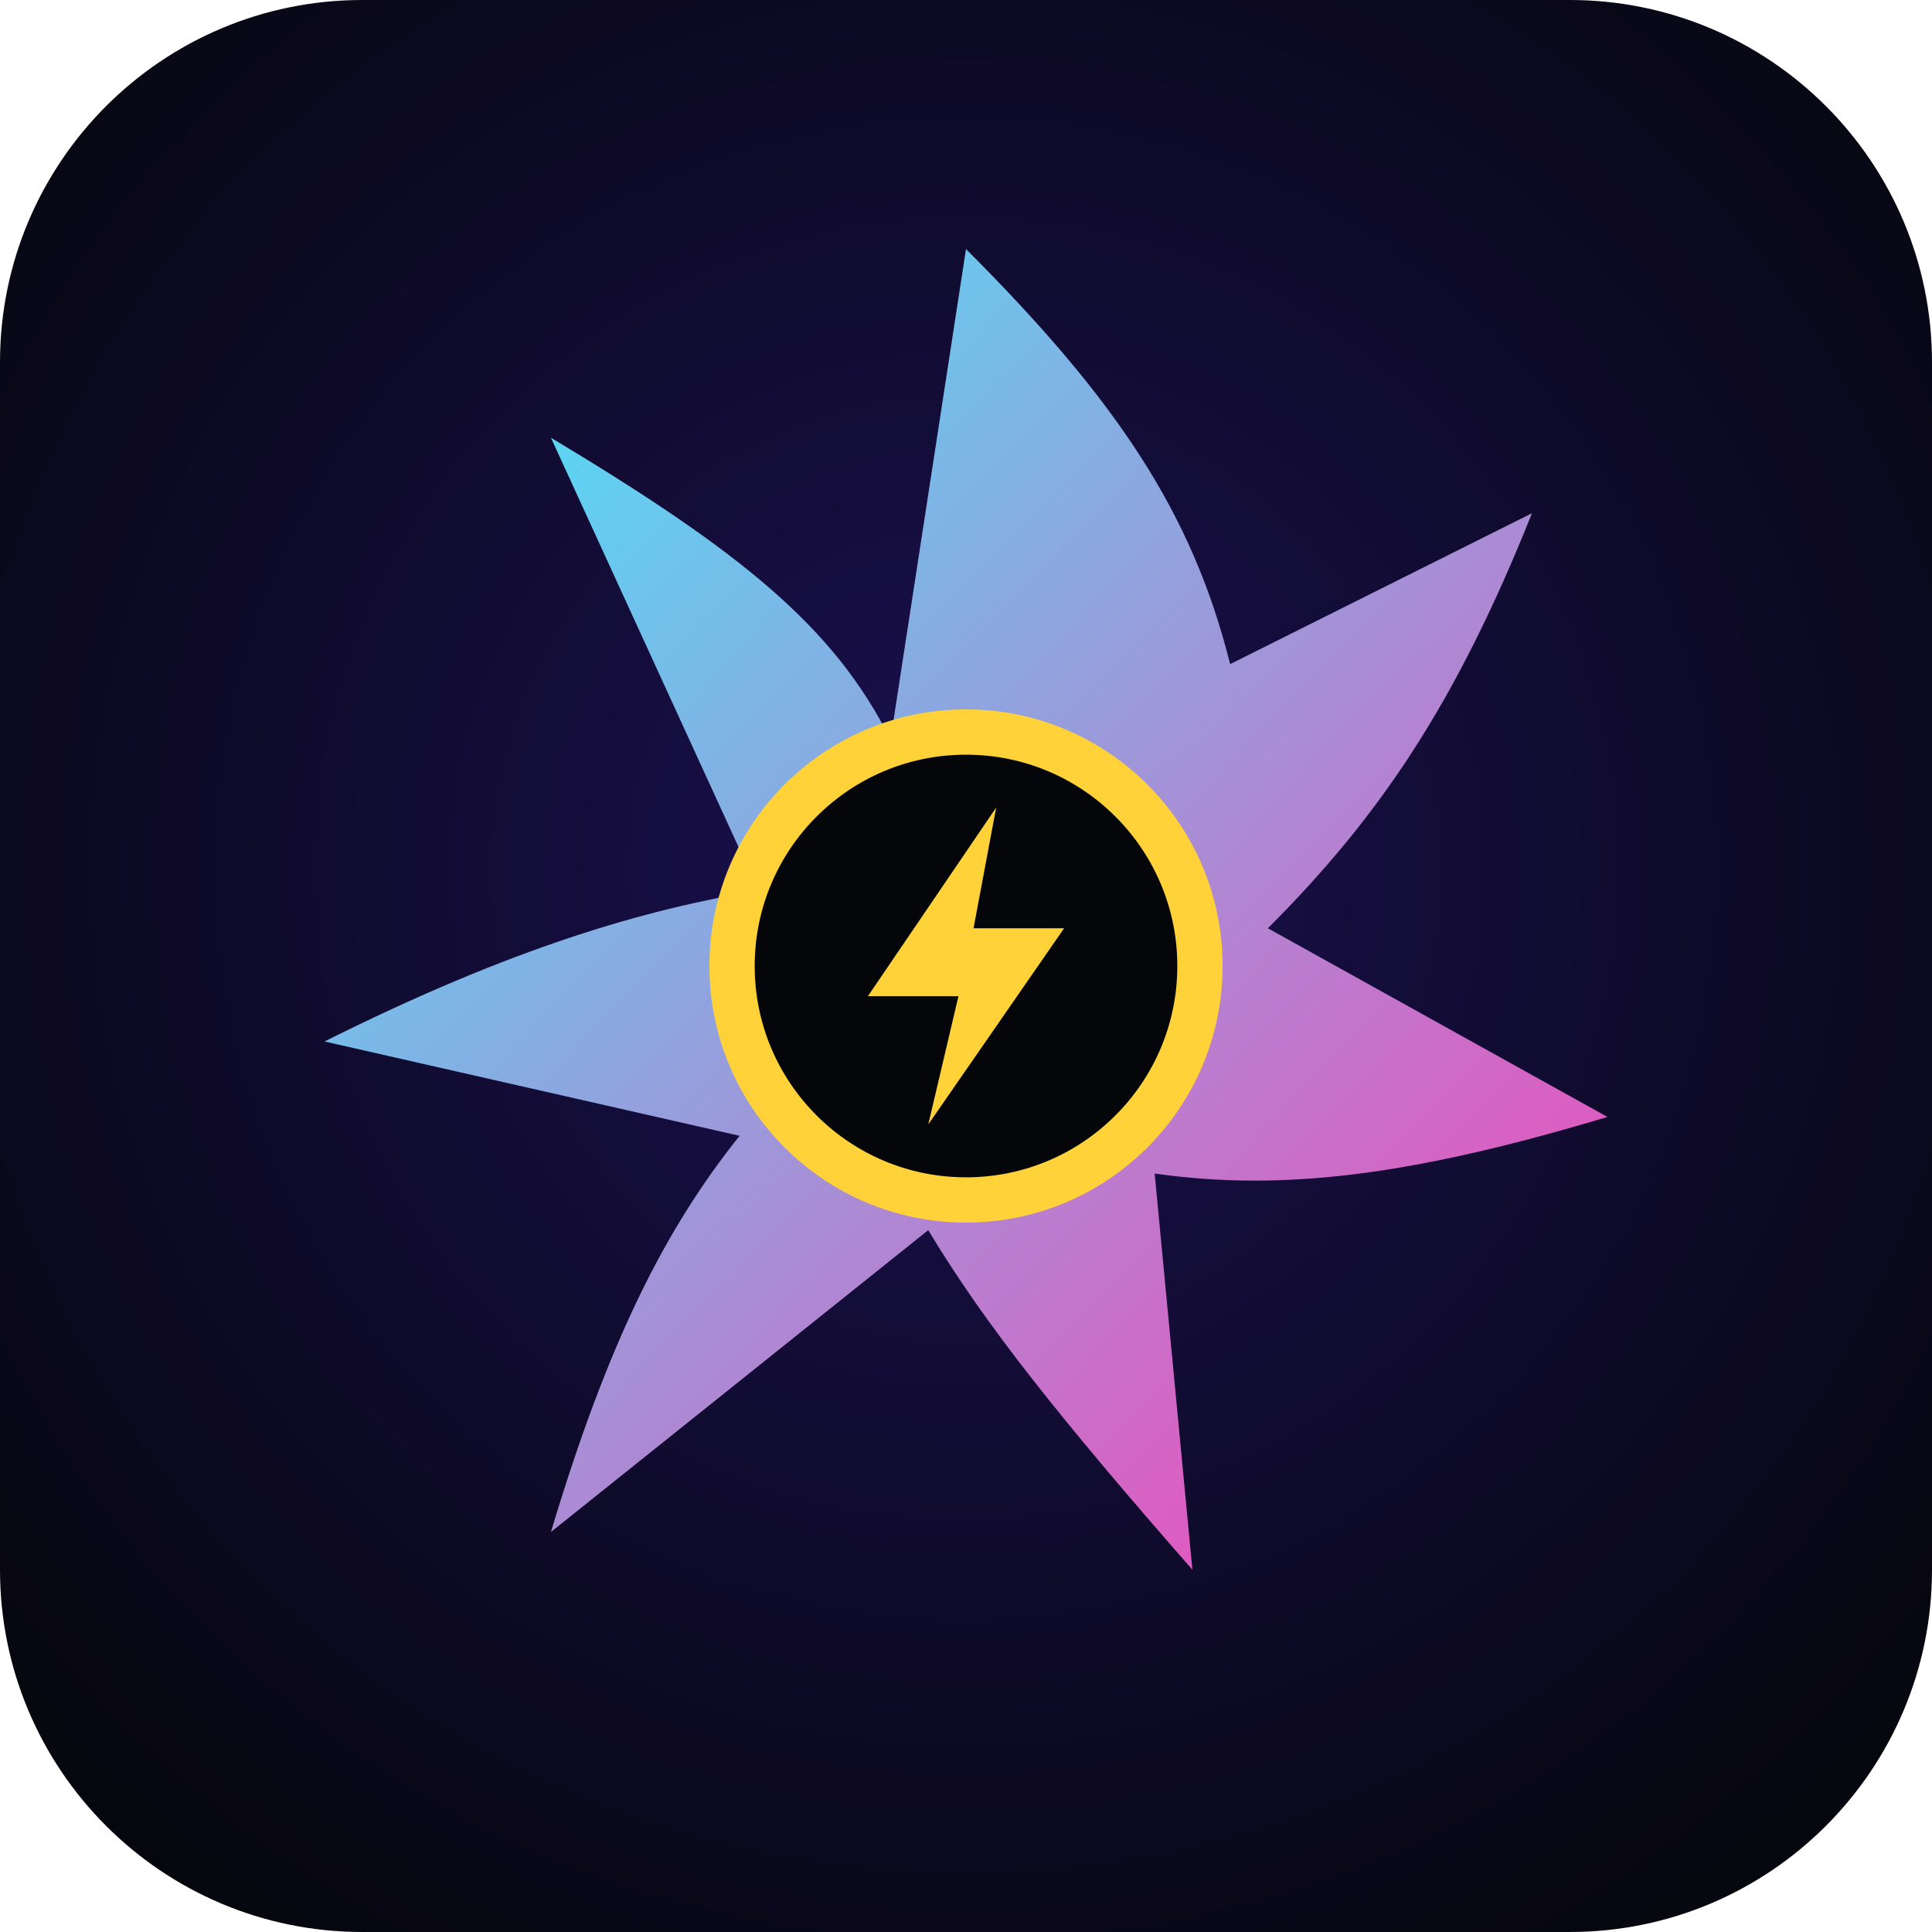
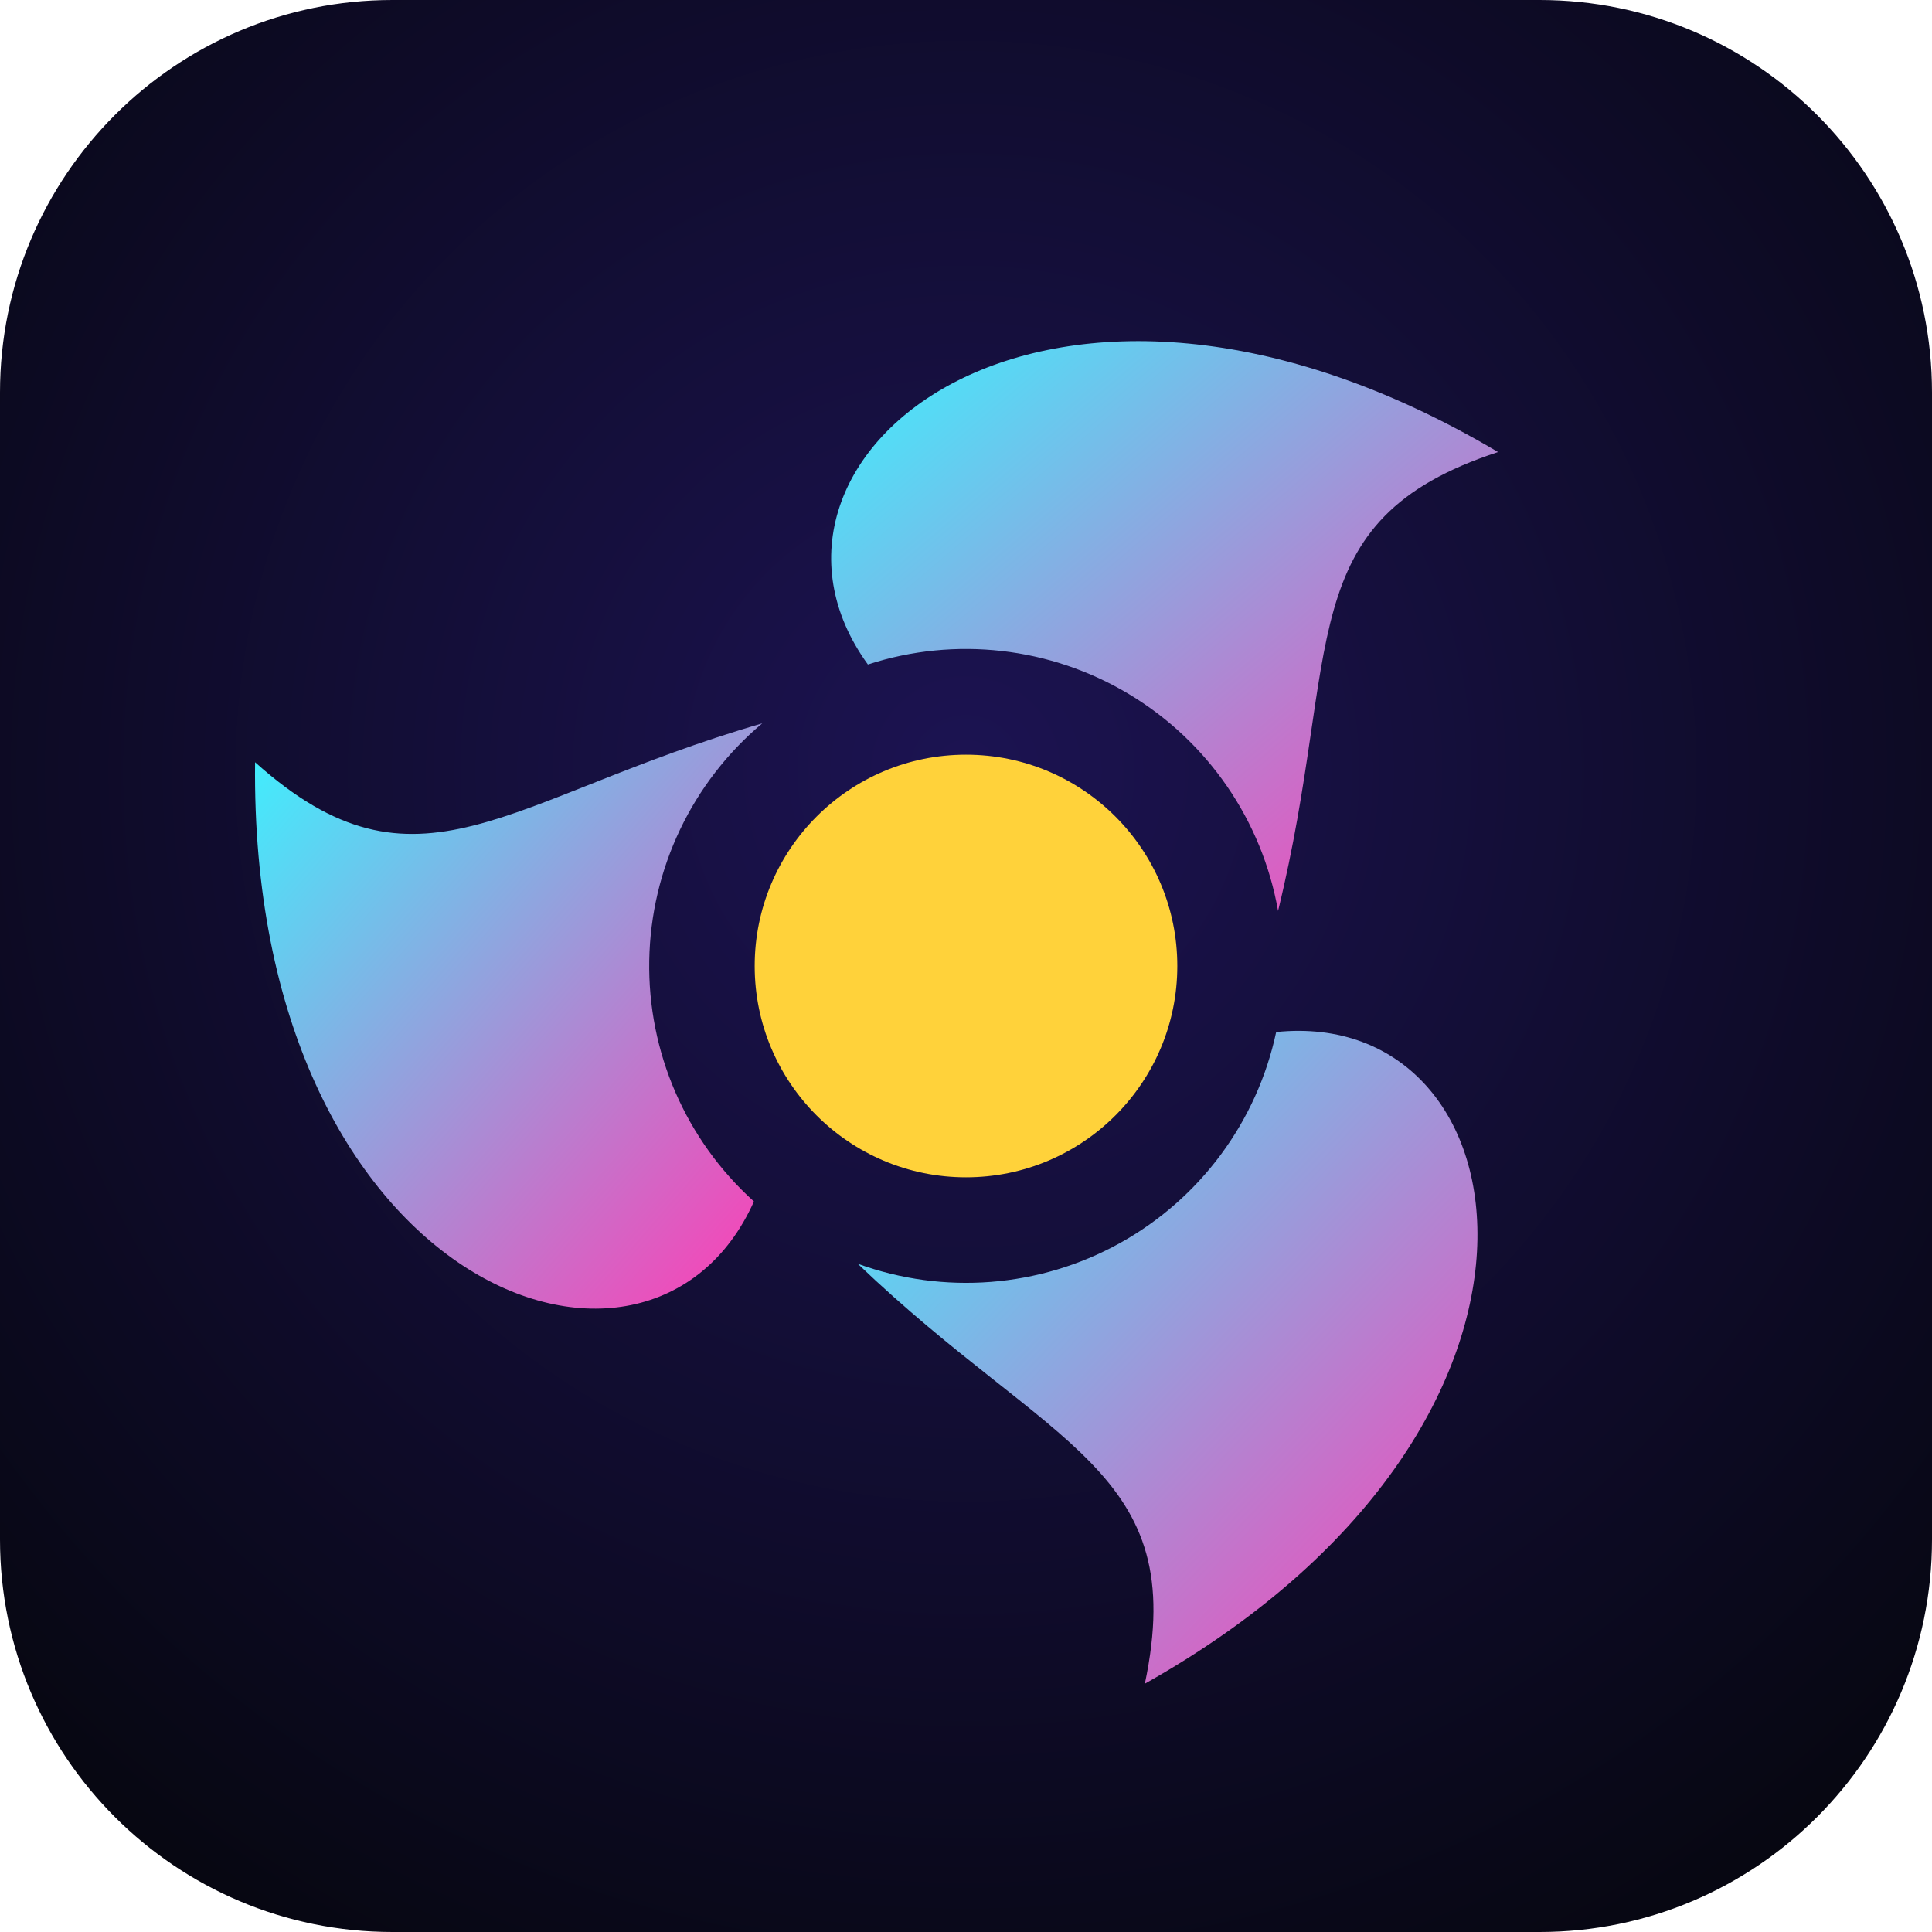
<svg xmlns="http://www.w3.org/2000/svg" viewBox="0 0 512 512">
  <defs>
-     <radialGradient id="bg" cx="50%" cy="45%" r="70%">
-       <stop offset="0" stop-color="#1a1050" />
-       <stop offset="1" stop-color="#05060a" />
+     <radialGradient id="bg" cx="50%" cy="40%" r="75%">
+       <stop offset="0" stop-color="#1c1352" />
+       <stop offset="1" stop-color="#05060c" />
    </radialGradient>
-     <linearGradient id="r" x1="0" y1="0" x2="1" y2="1">
+     <linearGradient id="g" x1="0" y1="0" x2="1" y2="1">
      <stop offset="0" stop-color="#3cf2ff" />
      <stop offset="1" stop-color="#ff3db4" />
    </linearGradient>
  </defs>
-   <rect width="512" height="512" rx="96" fill="url(#bg)" />
-   <g transform="translate(256 256)">
-     <path fill="url(#r)" d="M0-190 C40-150 60-120 70-80 L150-120 C130-70 110-40 80-10 L170 40 C120 55 85 60 50 55 L60 160 C25 120 5 95-10 70 L-110 150 C-95 100-80 70-60 45 L-170 20 C-120-5-85-15-55-20 L-110-140 C-60-110-35-90-20-60 Z" />
-     <circle r="62" fill="#05060a" stroke="#ffd23a" stroke-width="12" />
-     <path fill="#ffd23a" d="M8-42 L-26 8 H-2 L-10 42 L26-10 H2 Z" />
+   <rect width="512" height="512" rx="104" fill="url(#bg)" />
+   <g transform="translate(256 256) scale(1)">
+     <path d="M-26.0 -79.9 C-65.8 -134.8 21.7 -206.9 141.0 -136.2 C85.8 -118.1 99.6 -83.6 82.7 -14.6 A84 84 0 0 0 -26.0 -79.9 Z" fill="url(#g)" />
+     <path d="M82.2 17.5 C149.6 10.5 168.3 122.3 47.4 190.2 C59.4 133.4 22.6 128.0 -28.7 78.9 A84 84 0 0 0 82.2 17.5 Z" fill="url(#g)" />
+     <path d="M-56.2 62.4 C-83.9 124.4 -190.0 84.6 -188.4 -54.0 C-145.2 -15.3 -122.2 -44.5 -54.0 -64.3 A84 84 0 0 0 -56.2 62.4 Z" fill="url(#g)" />
+     <circle r="56" fill="#ffd23a" />
  </g>
</svg>
